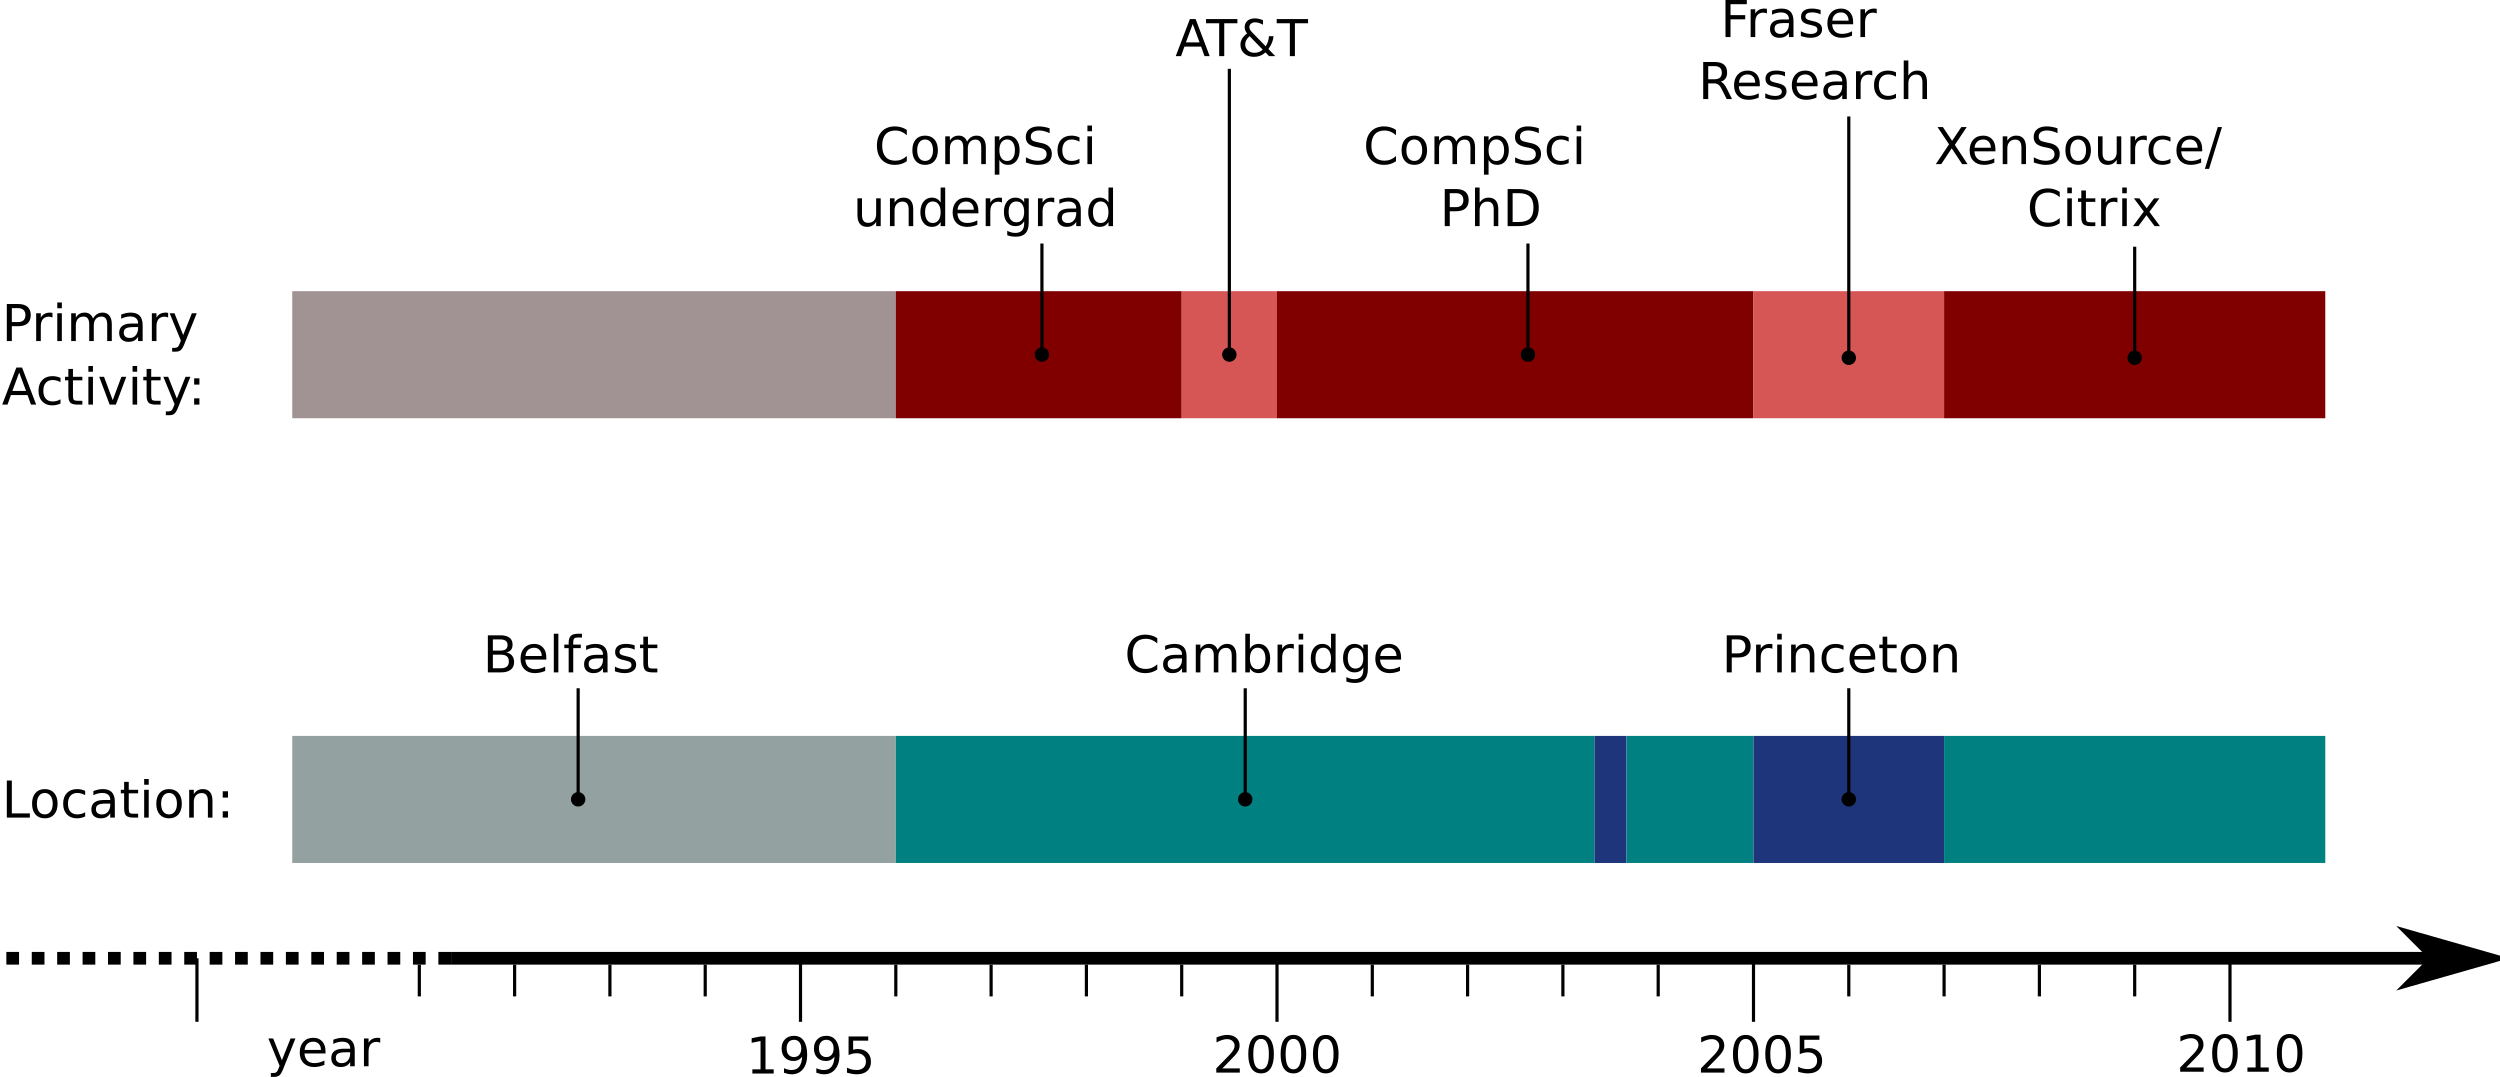
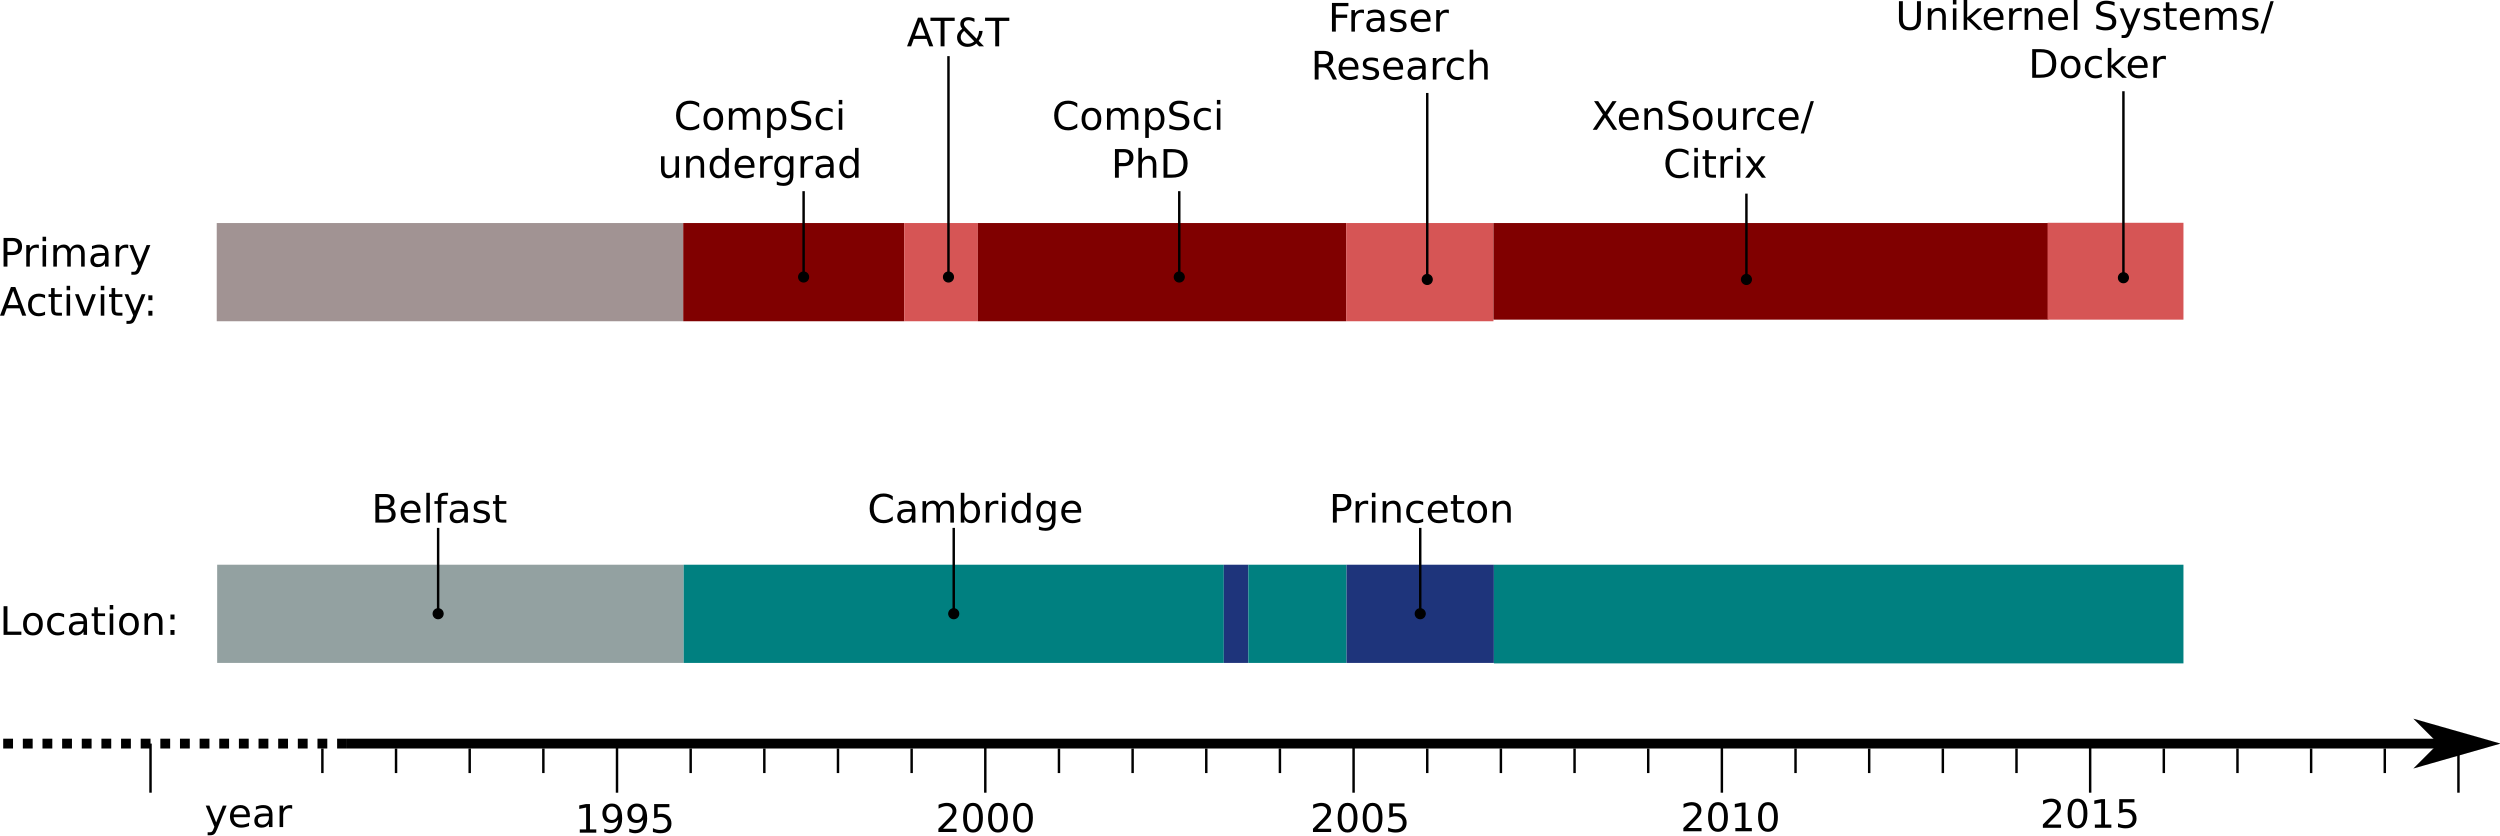
- <svg xmlns="http://www.w3.org/2000/svg" width="787" height="338.992" id="svg2" version="1.1">
+ <svg xmlns="http://www.w3.org/2000/svg" width="1018.229" height="340.19" id="svg2" version="1.1">
  <defs id="defs4">
    <marker orient="auto" refY="0" refX="0" id="DotM" style="overflow:visible">
      <path id="path3678" d="m -2.5,-1 c 0,2.76 -2.24,5 -5,5 -2.76,0 -5,-2.24 -5,-5 0,-2.76 2.24,-5 5,-5 2.76,0 5,2.24 5,5 z" style="fill-rule:evenodd;stroke:#000000;stroke-width:1pt;marker-start:none;marker-end:none" transform="matrix(0.4,0,0,0.4,2.96,0.4)" />
    </marker>
    <marker orient="auto" refY="0" refX="0" id="DotL" style="overflow:visible">
      <path id="path3675" d="m -2.5,-1 c 0,2.76 -2.24,5 -5,5 -2.76,0 -5,-2.24 -5,-5 0,-2.76 2.24,-5 5,-5 2.76,0 5,2.24 5,5 z" style="fill-rule:evenodd;stroke:#000000;stroke-width:1pt;marker-start:none;marker-end:none" transform="matrix(0.8,0,0,0.8,5.92,0.8)" />
    </marker>
    <marker orient="auto" refY="0" refX="0" id="Arrow1Mend" style="overflow:visible">
-       <path id="path3622" d="M 0,0 5,-5 -12.5,0 5,5 0,0 z" style="fill-rule:evenodd;stroke:#000000;stroke-width:1pt;marker-start:none" transform="matrix(-0.4,0,0,-0.4,-4,0)" />
+       <path id="path3622" d="M 0,0 5,-5 -12.5,0 5,5 0,0 Z" style="fill-rule:evenodd;stroke:#000000;stroke-width:1pt;marker-start:none" transform="matrix(-0.4,0,0,-0.4,-4,0)" />
    </marker>
    <marker orient="auto" refY="0" refX="0" id="DotM-6" style="overflow:visible">
      <path id="path3678-6" d="m -2.5,-1 c 0,2.76 -2.24,5 -5,5 -2.76,0 -5,-2.24 -5,-5 0,-2.76 2.24,-5 5,-5 2.76,0 5,2.24 5,5 z" style="fill-rule:evenodd;stroke:#000000;stroke-width:1pt;marker-start:none;marker-end:none" transform="matrix(0.4,0,0,0.4,2.96,0.4)" />
    </marker>
    <marker orient="auto" refY="0" refX="0" id="DotM-5" style="overflow:visible">
      <path id="path3678-0" d="m -2.5,-1 c 0,2.76 -2.24,5 -5,5 -2.76,0 -5,-2.24 -5,-5 0,-2.76 2.24,-5 5,-5 2.76,0 5,2.24 5,5 z" style="fill-rule:evenodd;stroke:#000000;stroke-width:1pt;marker-start:none;marker-end:none" transform="matrix(0.4,0,0,0.4,2.96,0.4)" />
    </marker>
    <marker orient="auto" refY="0" refX="0" id="DotM-1" style="overflow:visible">
      <path id="path3678-7" d="m -2.5,-1 c 0,2.76 -2.24,5 -5,5 -2.76,0 -5,-2.24 -5,-5 0,-2.76 2.24,-5 5,-5 2.76,0 5,2.24 5,5 z" style="fill-rule:evenodd;stroke:#000000;stroke-width:1pt;marker-start:none;marker-end:none" transform="matrix(0.4,0,0,0.4,2.96,0.4)" />
    </marker>
    <marker orient="auto" refY="0" refX="0" id="DotM-15" style="overflow:visible">
      <path id="path3678-9" d="m -2.5,-1 c 0,2.76 -2.24,5 -5,5 -2.76,0 -5,-2.24 -5,-5 0,-2.76 2.24,-5 5,-5 2.76,0 5,2.24 5,5 z" style="fill-rule:evenodd;stroke:#000000;stroke-width:1pt;marker-start:none;marker-end:none" transform="matrix(0.4,0,0,0.4,2.96,0.4)" />
    </marker>
    <marker orient="auto" refY="0" refX="0" id="DotM-7" style="overflow:visible">
      <path id="path3678-67" d="m -2.5,-1 c 0,2.76 -2.24,5 -5,5 -2.76,0 -5,-2.24 -5,-5 0,-2.76 2.24,-5 5,-5 2.76,0 5,2.24 5,5 z" style="fill-rule:evenodd;stroke:#000000;stroke-width:1pt;marker-start:none;marker-end:none" transform="matrix(0.4,0,0,0.4,2.96,0.4)" />
    </marker>
    <marker orient="auto" refY="0" refX="0" id="DotM-56" style="overflow:visible">
      <path id="path3678-3" d="m -2.5,-1 c 0,2.76 -2.24,5 -5,5 -2.76,0 -5,-2.24 -5,-5 0,-2.76 2.24,-5 5,-5 2.76,0 5,2.24 5,5 z" style="fill-rule:evenodd;stroke:#000000;stroke-width:1pt;marker-start:none;marker-end:none" transform="matrix(0.4,0,0,0.4,2.96,0.4)" />
    </marker>
    <marker orient="auto" refY="0" refX="0" id="DotM-8" style="overflow:visible">
      <path id="path3678-1" d="m -2.5,-1 c 0,2.76 -2.24,5 -5,5 -2.76,0 -5,-2.24 -5,-5 0,-2.76 2.24,-5 5,-5 2.76,0 5,2.24 5,5 z" style="fill-rule:evenodd;stroke:#000000;stroke-width:1pt;marker-start:none;marker-end:none" transform="matrix(0.4,0,0,0.4,2.96,0.4)" />
    </marker>
    <marker orient="auto" refY="0" refX="0" id="DotM-3" style="overflow:visible">
      <path id="path3678-90" d="m -2.5,-1 c 0,2.76 -2.24,5 -5,5 -2.76,0 -5,-2.24 -5,-5 0,-2.76 2.24,-5 5,-5 2.76,0 5,2.24 5,5 z" style="fill-rule:evenodd;stroke:#000000;stroke-width:1pt;marker-start:none;marker-end:none" transform="matrix(0.4,0,0,0.4,2.96,0.4)" />
    </marker>
+     <marker orient="auto" refY="0" refX="0" id="DotM-82" style="overflow:visible">
+       <path id="path3678-69" d="m -2.5,-1 c 0,2.76 -2.24,5 -5,5 -2.76,0 -5,-2.24 -5,-5 0,-2.76 2.24,-5 5,-5 2.76,0 5,2.24 5,5 z" style="fill-rule:evenodd;stroke:#000000;stroke-width:1pt;marker-start:none;marker-end:none" transform="matrix(0.4,0,0,0.4,2.96,0.4)" />
+     </marker>
  </defs>
-   <g id="layer1" transform="translate(62,-50.69812)">
-     <text xml:space="preserve" style="font-size:16px;font-style:normal;font-variant:normal;font-weight:normal;font-stretch:normal;text-align:start;line-height:122%;writing-mode:lr-tb;text-anchor:start;fill:#000000;fill-opacity:1;stroke:none;font-family:DejaVu Sans;-inkscape-font-specification:DejaVu Sans" x="480" y="262.362" id="text2826">
+   <g id="layer1" transform="translate(61.30357,-49.50035)">
+     <text xml:space="preserve" style="font-style:normal;font-variant:normal;font-weight:normal;font-stretch:normal;font-size:16px;line-height:122%;font-family:'DejaVu Sans';-inkscape-font-specification:'DejaVu Sans';text-align:start;writing-mode:lr-tb;text-anchor:start;fill:#000000;fill-opacity:1;stroke:none" x="480" y="262.362" id="text2826">
      <tspan id="tspan2828" x="480" y="262.362">Princeton</tspan>
    </text>
-     <rect style="fill:#93a1a1;fill-opacity:1;stroke:none" id="rect2834" width="190" height="40" x="30" y="282.362" />
-     <text xml:space="preserve" style="font-size:16px;font-style:normal;font-variant:normal;font-weight:normal;font-stretch:normal;text-align:start;line-height:122%;writing-mode:lr-tb;text-anchor:start;fill:#010101;fill-opacity:1;stroke:none;font-family:DejaVu Sans;-inkscape-font-specification:DejaVu Sans" x="90" y="262.362" id="text2818">
+     <rect style="fill:#93a1a1;fill-opacity:1;stroke:none" id="rect2834" width="190" height="40" x="27.143" y="279.505" />
+     <text xml:space="preserve" style="font-style:normal;font-variant:normal;font-weight:normal;font-stretch:normal;font-size:16px;line-height:122%;font-family:'DejaVu Sans';-inkscape-font-specification:'DejaVu Sans';text-align:start;writing-mode:lr-tb;text-anchor:start;fill:#010101;fill-opacity:1;stroke:none" x="90" y="262.362" id="text2818">
      <tspan id="tspan2820" x="90" y="262.362">Belfast</tspan>
    </text>
-     <path style="fill:none;stroke:#000000;stroke-width:4;stroke-linecap:butt;stroke-linejoin:miter;stroke-miterlimit:4;stroke-opacity:1;stroke-dasharray:none;marker-end:url(#Arrow1Mend)" d="m 80,352.362 640,0" id="path3608" />
+     <path style="fill:none;stroke:#000000;stroke-width:4;stroke-linecap:butt;stroke-linejoin:miter;stroke-miterlimit:4;stroke-dasharray:none;stroke-opacity:1;marker-end:url(#Arrow1Mend)" d="m 80,352.362 869.286,0" id="path3608" />
    <path style="fill:none;stroke:#000000;stroke-width:1px;stroke-linecap:butt;stroke-linejoin:miter;stroke-opacity:1" d="m 640,352.362 0,20" id="path4058" />
    <path style="fill:none;stroke:#000000;stroke-width:1px;stroke-linecap:butt;stroke-linejoin:miter;stroke-opacity:1" d="m 490,352.362 0,20" id="path4058-1" />
-     <text xml:space="preserve" style="font-size:16px;font-style:normal;font-variant:normal;font-weight:normal;font-stretch:normal;text-align:start;line-height:122%;writing-mode:lr-tb;text-anchor:start;fill:#000000;fill-opacity:1;stroke:none;font-family:DejaVu Sans;-inkscape-font-specification:DejaVu Sans" x="623.143" y="388.076" id="text4082">
+     <text xml:space="preserve" style="font-style:normal;font-variant:normal;font-weight:normal;font-stretch:normal;font-size:16px;line-height:122%;font-family:'DejaVu Sans';-inkscape-font-specification:'DejaVu Sans';text-align:start;writing-mode:lr-tb;text-anchor:start;fill:#000000;fill-opacity:1;stroke:none" x="623.143" y="388.076" id="text4082">
      <tspan id="tspan4084" x="623.143" y="388.076">2010</tspan>
    </text>
-     <text xml:space="preserve" style="font-size:16px;font-style:normal;font-variant:normal;font-weight:normal;font-stretch:normal;text-align:start;line-height:122%;writing-mode:lr-tb;text-anchor:start;fill:#000000;fill-opacity:1;stroke:none;font-family:DejaVu Sans;-inkscape-font-specification:DejaVu Sans" x="472.286" y="388.362" id="text4086">
+     <text xml:space="preserve" style="font-style:normal;font-variant:normal;font-weight:normal;font-stretch:normal;font-size:16px;line-height:122%;font-family:'DejaVu Sans';-inkscape-font-specification:'DejaVu Sans';text-align:start;writing-mode:lr-tb;text-anchor:start;fill:#000000;fill-opacity:1;stroke:none" x="472.286" y="388.362" id="text4086">
      <tspan id="tspan4088" x="472.286" y="388.362">2005</tspan>
    </text>
-     <text xml:space="preserve" style="font-size:16px;font-style:normal;font-variant:normal;font-weight:normal;font-stretch:normal;text-align:start;line-height:122%;writing-mode:lr-tb;text-anchor:start;fill:#000000;fill-opacity:1;stroke:none;font-family:DejaVu Sans;-inkscape-font-specification:DejaVu Sans" x="319.714" y="388.362" id="text4090">
+     <text xml:space="preserve" style="font-style:normal;font-variant:normal;font-weight:normal;font-stretch:normal;font-size:16px;line-height:122%;font-family:'DejaVu Sans';-inkscape-font-specification:'DejaVu Sans';text-align:start;writing-mode:lr-tb;text-anchor:start;fill:#000000;fill-opacity:1;stroke:none" x="319.714" y="388.362" id="text4090">
      <tspan id="tspan4092" x="319.714" y="388.362">2000</tspan>
    </text>
-     <text xml:space="preserve" style="font-size:16px;font-style:normal;font-variant:normal;font-weight:normal;font-stretch:normal;text-align:start;line-height:122%;writing-mode:lr-tb;text-anchor:start;fill:#000000;fill-opacity:1;stroke:none;font-family:DejaVu Sans;-inkscape-font-specification:DejaVu Sans" x="172.857" y="388.648" id="text4094">
+     <text xml:space="preserve" style="font-style:normal;font-variant:normal;font-weight:normal;font-stretch:normal;font-size:16px;line-height:122%;font-family:'DejaVu Sans';-inkscape-font-specification:'DejaVu Sans';text-align:start;writing-mode:lr-tb;text-anchor:start;fill:#000000;fill-opacity:1;stroke:none" x="172.857" y="388.648" id="text4094">
      <tspan id="tspan4096" x="172.857" y="388.648">1995</tspan>
    </text>
-     <path style="fill:none;stroke:#000000;stroke-width:4;stroke-linecap:butt;stroke-linejoin:miter;stroke-miterlimit:4;stroke-opacity:1;stroke-dasharray:4, 4;stroke-dashoffset:0" d="m 80,352.362 -140,0" id="path4098" />
-     <text xml:space="preserve" style="font-size:16px;font-style:normal;font-variant:normal;font-weight:normal;font-stretch:normal;text-align:start;line-height:122%;writing-mode:lr-tb;text-anchor:start;fill:#000000;fill-opacity:1;stroke:none;font-family:DejaVu Sans;-inkscape-font-specification:DejaVu Sans" x="-61.429" y="308.076" id="text4100">
+     <path style="fill:none;stroke:#000000;stroke-width:4;stroke-linecap:butt;stroke-linejoin:miter;stroke-miterlimit:4;stroke-dasharray:4, 4;stroke-dashoffset:0;stroke-opacity:1" d="m 80,352.362 -140,0" id="path4098" />
+     <text xml:space="preserve" style="font-style:normal;font-variant:normal;font-weight:normal;font-stretch:normal;font-size:16px;line-height:122%;font-family:'DejaVu Sans';-inkscape-font-specification:'DejaVu Sans';text-align:start;writing-mode:lr-tb;text-anchor:start;fill:#000000;fill-opacity:1;stroke:none" x="-61.429" y="308.076" id="text4100">
      <tspan id="tspan4102" x="-61.429" y="308.076">Location:</tspan>
    </text>
    <path style="fill:none;stroke:#000000;stroke-width:1px;stroke-linecap:butt;stroke-linejoin:miter;stroke-opacity:1" d="m 340,352.362 0,20" id="path4058-1-0" />
    <path style="fill:none;stroke:#000000;stroke-width:1px;stroke-linecap:butt;stroke-linejoin:miter;stroke-opacity:1" d="m 190,352.362 0,20" id="path4058-1-3" />
    <path style="fill:none;stroke:#000000;stroke-width:1px;stroke-linecap:butt;stroke-linejoin:miter;stroke-opacity:1" d="m 0,352.362 0,20" id="path4058-1-06" />
-     <rect style="fill:#008080;fill-opacity:1;stroke:none" id="rect2834-1" width="220" height="40" x="220" y="282.362" />
-     <text xml:space="preserve" style="font-size:16px;font-style:normal;font-variant:normal;font-weight:normal;font-stretch:normal;text-align:start;line-height:122%;writing-mode:lr-tb;text-anchor:start;fill:#000000;fill-opacity:1;stroke:none;font-family:DejaVu Sans;-inkscape-font-specification:DejaVu Sans" x="292" y="262.362" id="text2822">
+     <rect style="fill:#008080;fill-opacity:1;stroke:none" id="rect2834-1" width="220" height="40" x="217.143" y="279.505" />
+     <text xml:space="preserve" style="font-style:normal;font-variant:normal;font-weight:normal;font-stretch:normal;font-size:16px;line-height:122%;font-family:'DejaVu Sans';-inkscape-font-specification:'DejaVu Sans';text-align:start;writing-mode:lr-tb;text-anchor:start;fill:#000000;fill-opacity:1;stroke:none" x="292" y="262.362" id="text2822">
      <tspan id="tspan2824" x="292" y="262.362">Cambridge</tspan>
    </text>
    <path style="fill:none;stroke:#000000;stroke-width:1px;stroke-linecap:butt;stroke-linejoin:miter;stroke-opacity:1" d="m 370,364.362 0,-10" id="path4058-1-0-5" />
    <path style="fill:none;stroke:#000000;stroke-width:1px;stroke-linecap:butt;stroke-linejoin:miter;stroke-opacity:1" d="m 400,364.362 0,-10" id="path4058-1-0-5-5" />
    <path style="fill:none;stroke:#000000;stroke-width:1px;stroke-linecap:butt;stroke-linejoin:miter;stroke-opacity:1" d="m 430,364.362 0,-10" id="path4058-1-0-5-7" />
    <path style="fill:none;stroke:#000000;stroke-width:1px;stroke-linecap:butt;stroke-linejoin:miter;stroke-opacity:1" d="m 460,364.362 0,-10" id="path4058-1-0-5-56" />
-     <rect style="fill:#1e347b;fill-opacity:1;stroke:none" id="rect2834-9" width="10" height="40" x="440" y="282.362" />
-     <rect style="fill:#008080;fill-opacity:1;stroke:none" id="rect2834-1-3" width="40" height="40" x="450" y="282.362" />
-     <rect style="fill:#1e347b;fill-opacity:1;stroke:none" id="rect2834-9-7" width="60" height="40" x="490" y="282.362" />
+     <rect style="fill:#1e347b;fill-opacity:1;stroke:none" id="rect2834-9" width="10" height="40" x="437.143" y="279.505" />
+     <rect style="fill:#008080;fill-opacity:1;stroke:none" id="rect2834-1-3" width="40" height="40" x="447.143" y="279.505" />
+     <rect style="fill:#1e347b;fill-opacity:1;stroke:none" id="rect2834-9-7" width="60" height="40" x="487.143" y="279.505" />
    <path style="fill:none;stroke:#000000;stroke-width:1px;stroke-linecap:butt;stroke-linejoin:miter;stroke-opacity:1" d="m 520,364.362 0,-10" id="path4058-1-0-5-4" />
    <path style="fill:none;stroke:#000000;stroke-width:1px;stroke-linecap:butt;stroke-linejoin:miter;stroke-opacity:1" d="m 550,364.362 0,-10" id="path4058-1-0-5-5-5" />
    <path style="fill:none;stroke:#000000;stroke-width:1px;stroke-linecap:butt;stroke-linejoin:miter;stroke-opacity:1" d="m 580,364.362 0,-10" id="path4058-1-0-5-7-2" />
    <path style="fill:none;stroke:#000000;stroke-width:1px;stroke-linecap:butt;stroke-linejoin:miter;stroke-opacity:1" d="m 610,364.362 0,-10" id="path4058-1-0-5-56-5" />
-     <rect style="fill:#008080;fill-opacity:1;stroke:none" id="rect2834-1-4" width="120" height="40" x="550" y="282.362" />
+     <rect style="fill:#008080;fill-opacity:1;stroke:none" id="rect2834-1-4" width="280.857" height="40.185" x="547.143" y="279.505" />
    <path style="fill:none;stroke:#000000;stroke-width:1px;stroke-linecap:butt;stroke-linejoin:miter;stroke-opacity:1" d="m 220,364.362 0,-10" id="path4058-1-0-5-74" />
    <path style="fill:none;stroke:#000000;stroke-width:1px;stroke-linecap:butt;stroke-linejoin:miter;stroke-opacity:1" d="m 250,364.362 0,-10" id="path4058-1-0-5-5-4" />
    <path style="fill:none;stroke:#000000;stroke-width:1px;stroke-linecap:butt;stroke-linejoin:miter;stroke-opacity:1" d="m 280,364.362 0,-10" id="path4058-1-0-5-7-3" />
    <path style="fill:none;stroke:#000000;stroke-width:1px;stroke-linecap:butt;stroke-linejoin:miter;stroke-opacity:1" d="m 310,364.362 0,-10" id="path4058-1-0-5-56-0" />
    <path style="fill:none;stroke:#000000;stroke-width:1px;stroke-linecap:butt;stroke-linejoin:miter;stroke-opacity:1" d="m 70,364.362 0,-10" id="path4058-1-0-5-8" />
    <path style="fill:none;stroke:#000000;stroke-width:1px;stroke-linecap:butt;stroke-linejoin:miter;stroke-opacity:1" d="m 100,364.362 0,-10" id="path4058-1-0-5-5-6" />
    <path style="fill:none;stroke:#000000;stroke-width:1px;stroke-linecap:butt;stroke-linejoin:miter;stroke-opacity:1" d="m 130,364.362 0,-10" id="path4058-1-0-5-7-8" />
    <path style="fill:none;stroke:#000000;stroke-width:1px;stroke-linecap:butt;stroke-linejoin:miter;stroke-opacity:1" d="m 160,364.362 0,-10" id="path4058-1-0-5-56-8" />
-     <rect style="fill:#a19393;fill-opacity:1;stroke:none" id="rect2834-4" width="190" height="40" x="30" y="142.362" />
-     <rect style="fill:#800000;fill-opacity:1;stroke:none" id="rect2834-1-31" width="90" height="40" x="220" y="142.362" />
-     <rect style="fill:#d65555;fill-opacity:1;stroke:none" id="rect2834-9-7-4" width="30" height="40" x="310" y="142.362" />
-     <rect style="fill:#800000;fill-opacity:1;stroke:none" id="rect2834-4-0" width="150" height="40" x="340" y="142.362" />
-     <rect style="fill:#d65555;fill-opacity:1;stroke:none" id="rect2834-1-31-6" width="60" height="40" x="490" y="142.362" />
-     <rect style="fill:#800000;fill-opacity:1;stroke:none" id="rect2834-4-0-8" width="120" height="40" x="550" y="142.362" />
-     <text xml:space="preserve" style="font-size:16px;font-style:normal;font-variant:normal;font-weight:normal;font-stretch:normal;text-align:start;line-height:125%;writing-mode:lr-tb;text-anchor:start;fill:#000000;fill-opacity:1;stroke:none;font-family:DejaVu Sans;-inkscape-font-specification:DejaVu Sans" x="-61.429" y="158.076" id="text4100-9">
+     <rect style="fill:#a19393;fill-opacity:1;stroke:none" id="rect2834-4" width="190" height="40" x="26.97" y="140.342" />
+     <rect style="fill:#800000;fill-opacity:1;stroke:none" id="rect2834-1-31" width="90" height="40" x="216.97" y="140.342" />
+     <rect style="fill:#d65555;fill-opacity:1;stroke:none" id="rect2834-9-7-4" width="30" height="40" x="306.97" y="140.342" />
+     <rect style="fill:#800000;fill-opacity:1;stroke:none" id="rect2834-4-0" width="150" height="40" x="336.97" y="140.342" />
+     <rect style="fill:#d65555;fill-opacity:1;stroke:none" id="rect2834-1-31-6" width="60" height="40" x="486.97" y="140.342" />
+     <rect style="fill:#800000;fill-opacity:1;stroke:none" id="rect2834-4-0-8" width="226.03" height="39.348" x="546.97" y="140.342" />
+     <text xml:space="preserve" style="font-style:normal;font-variant:normal;font-weight:normal;font-stretch:normal;font-size:16px;line-height:125%;font-family:'DejaVu Sans';-inkscape-font-specification:'DejaVu Sans';text-align:start;writing-mode:lr-tb;text-anchor:start;fill:#000000;fill-opacity:1;stroke:none" x="-61.429" y="158.076" id="text4100-9">
      <tspan id="tspan4102-2" x="-61.429" y="158.076">Primary</tspan>
      <tspan x="-61.429" y="178.076" id="tspan4584">Activity:</tspan>
    </text>
-     <path style="fill:none;stroke:#000000;stroke-width:1px;stroke-linecap:butt;stroke-linejoin:miter;stroke-opacity:1;marker-end:url(#DotM)" d="m 120,267.362 0,35" id="path4586" />
-     <path style="fill:none;stroke:#000000;stroke-width:1px;stroke-linecap:butt;stroke-linejoin:miter;stroke-opacity:1;marker-end:url(#DotM)" d="m 330,267.362 0,35" id="path4586-4" />
-     <path style="fill:none;stroke:#000000;stroke-width:1px;stroke-linecap:butt;stroke-linejoin:miter;stroke-opacity:1;marker-end:url(#DotM)" d="m 520,267.362 0,35" id="path4586-48" />
-     <text xml:space="preserve" style="font-size:24px;font-style:normal;font-weight:normal;fill:#000000;fill-opacity:1;stroke:none;font-family:DejaVu Sans Mono;-inkscape-font-specification:DejaVu Sans Mono" x="242.437" y="88.677" id="text5020">
+     <path style="fill:none;stroke:#000000;stroke-width:1px;stroke-linecap:butt;stroke-linejoin:miter;stroke-opacity:1;marker-end:url(#DotM)" d="m 117.143,264.505 0,35" id="path4586" />
+     <path style="fill:none;stroke:#000000;stroke-width:1px;stroke-linecap:butt;stroke-linejoin:miter;stroke-opacity:1;marker-end:url(#DotM)" d="m 327.143,264.505 0,35" id="path4586-4" />
+     <path style="fill:none;stroke:#000000;stroke-width:1px;stroke-linecap:butt;stroke-linejoin:miter;stroke-opacity:1;marker-end:url(#DotM)" d="m 517.143,264.505 0,35" id="path4586-48" />
+     <text xml:space="preserve" style="font-style:normal;font-weight:normal;font-size:24px;font-family:'DejaVu Sans Mono';-inkscape-font-specification:'DejaVu Sans Mono';fill:#000000;fill-opacity:1;stroke:none" x="242.437" y="88.677" id="text5020">
      <tspan id="tspan5022" x="242.437" y="88.677" />
    </text>
-     <text xml:space="preserve" style="font-size:16px;font-style:normal;font-variant:normal;font-weight:normal;font-stretch:normal;text-align:center;line-height:122%;writing-mode:lr-tb;text-anchor:middle;fill:#000000;fill-opacity:1;stroke:none;font-family:DejaVu Sans;-inkscape-font-specification:DejaVu Sans" x="266" y="102.362" id="text2822-7">
+     <text xml:space="preserve" style="font-style:normal;font-variant:normal;font-weight:normal;font-stretch:normal;font-size:16px;line-height:122%;font-family:'DejaVu Sans';-inkscape-font-specification:'DejaVu Sans';text-align:center;writing-mode:lr-tb;text-anchor:middle;fill:#000000;fill-opacity:1;stroke:none" x="266" y="102.362" id="text2822-7">
      <tspan x="266" y="102.362" id="tspan5077">CompSci</tspan>
      <tspan x="266" y="121.882" id="tspan5118">undergrad</tspan>
      <tspan x="266" y="141.402" id="tspan5049" />
    </text>
-     <text xml:space="preserve" style="font-size:16px;font-style:normal;font-variant:normal;font-weight:normal;font-stretch:normal;text-align:start;line-height:122%;writing-mode:lr-tb;text-anchor:start;fill:#000000;fill-opacity:1;stroke:none;font-family:DejaVu Sans;-inkscape-font-specification:DejaVu Sans" x="308" y="68.362" id="text2822-6">
+     <text xml:space="preserve" style="font-style:normal;font-variant:normal;font-weight:normal;font-stretch:normal;font-size:16px;line-height:122%;font-family:'DejaVu Sans';-inkscape-font-specification:'DejaVu Sans';text-align:start;writing-mode:lr-tb;text-anchor:start;fill:#000000;fill-opacity:1;stroke:none" x="308" y="68.362" id="text2822-6">
      <tspan x="308" y="68.362" id="tspan5062">AT&amp;T</tspan>
    </text>
-     <text xml:space="preserve" style="font-size:16px;font-style:normal;font-variant:normal;font-weight:normal;font-stretch:normal;text-align:center;line-height:122%;writing-mode:lr-tb;text-anchor:middle;fill:#000000;fill-opacity:1;stroke:none;font-family:DejaVu Sans;-inkscape-font-specification:DejaVu Sans" x="420" y="102.362" id="text2822-61">
+     <text xml:space="preserve" style="font-style:normal;font-variant:normal;font-weight:normal;font-stretch:normal;font-size:16px;line-height:122%;font-family:'DejaVu Sans';-inkscape-font-specification:'DejaVu Sans';text-align:center;writing-mode:lr-tb;text-anchor:middle;fill:#000000;fill-opacity:1;stroke:none" x="420" y="102.362" id="text2822-61">
      <tspan x="420" y="102.362" id="tspan5075">CompSci</tspan>
      <tspan x="420" y="121.882" id="tspan5116">PhD</tspan>
    </text>
-     <text xml:space="preserve" style="font-size:16px;font-style:normal;font-variant:normal;font-weight:normal;font-stretch:normal;text-align:center;line-height:122%;writing-mode:lr-tb;text-anchor:middle;fill:#000000;fill-opacity:1;stroke:none;font-family:DejaVu Sans;-inkscape-font-specification:DejaVu Sans" x="522" y="62.362" id="text2822-61-9">
+     <text xml:space="preserve" style="font-style:normal;font-variant:normal;font-weight:normal;font-stretch:normal;font-size:16px;line-height:122%;font-family:'DejaVu Sans';-inkscape-font-specification:'DejaVu Sans';text-align:center;writing-mode:lr-tb;text-anchor:middle;fill:#000000;fill-opacity:1;stroke:none" x="522" y="62.362" id="text2822-61-9">
      <tspan x="522" y="62.362" id="tspan5110">Fraser</tspan>
      <tspan x="522" y="81.882" id="tspan5114">Research</tspan>
    </text>
-     <text xml:space="preserve" style="font-size:16px;font-style:normal;font-variant:normal;font-weight:normal;font-stretch:normal;text-align:center;line-height:122%;writing-mode:lr-tb;text-anchor:middle;fill:#000000;fill-opacity:1;stroke:none;font-family:DejaVu Sans;-inkscape-font-specification:DejaVu Sans" x="610" y="102.362" id="text2822-61-0">
-       <tspan x="610" y="102.362" id="tspan5075-9">XenSource/</tspan>
-       <tspan x="610" y="121.882" id="tspan5131">Citrix</tspan>
+     <text xml:space="preserve" style="font-style:normal;font-variant:normal;font-weight:normal;font-stretch:normal;font-size:16px;line-height:122%;font-family:'DejaVu Sans';-inkscape-font-specification:'DejaVu Sans';text-align:center;writing-mode:lr-tb;text-anchor:middle;fill:#000000;fill-opacity:1;stroke:none" x="650" y="102.362" id="text2822-61-0">
+       <tspan x="650" y="102.362" id="tspan5075-9">XenSource/</tspan>
+       <tspan x="650" y="121.882" id="tspan5131">Citrix</tspan>
    </text>
    <path style="fill:none;stroke:#000000;stroke-width:1px;stroke-linecap:butt;stroke-linejoin:miter;stroke-opacity:1;marker-end:url(#DotM)" d="m 266,127.362 0,35" id="path4586-4-7" />
    <path style="fill:none;stroke:#000000;stroke-width:1px;stroke-linecap:butt;stroke-linejoin:miter;stroke-opacity:1;marker-end:url(#DotM)" d="m 419,127.362 0,35" id="path4586-4-7-3" />
-     <path style="fill:none;stroke:#000000;stroke-width:1px;stroke-linecap:butt;stroke-linejoin:miter;stroke-opacity:1;marker-end:url(#DotM)" d="m 610,128.362 0,35" id="path4586-4-7-9" />
+     <path style="fill:none;stroke:#000000;stroke-width:1px;stroke-linecap:butt;stroke-linejoin:miter;stroke-opacity:1;marker-end:url(#DotM)" d="m 650,128.362 0,35" id="path4586-4-7-9" />
    <path style="fill:none;stroke:#000000;stroke-width:1px;stroke-linecap:butt;stroke-linejoin:miter;stroke-opacity:1;marker-end:url(#DotM)" d="m 520,87.362 0,76" id="path4586-4-7-2" />
    <path style="fill:none;stroke:#000000;stroke-width:1px;stroke-linecap:butt;stroke-linejoin:miter;stroke-opacity:1;marker-end:url(#DotM)" d="m 325,72.362 0,90" id="path4586-4-7-8" />
-     <text xml:space="preserve" style="font-size:16px;font-style:normal;font-variant:normal;font-weight:normal;font-stretch:normal;text-align:start;line-height:122%;writing-mode:lr-tb;text-anchor:start;fill:#000000;fill-opacity:1;stroke:none;font-family:DejaVu Sans;-inkscape-font-specification:DejaVu Sans" x="22" y="386.362" id="text2822-61-9-8-9">
+     <text xml:space="preserve" style="font-style:normal;font-variant:normal;font-weight:normal;font-stretch:normal;font-size:16px;line-height:122%;font-family:'DejaVu Sans';-inkscape-font-specification:'DejaVu Sans';text-align:start;writing-mode:lr-tb;text-anchor:start;fill:#000000;fill-opacity:1;stroke:none" x="22" y="386.362" id="text2822-61-9-8-9">
      <tspan x="22" y="386.362" id="tspan5114-0-6">year</tspan>
    </text>
+     <path style="fill:none;stroke:#000000;stroke-width:1px;stroke-linecap:butt;stroke-linejoin:miter;stroke-opacity:1" d="m 790,352.362 0,20" id="path4058-8" />
+     <path style="fill:none;stroke:#000000;stroke-width:1px;stroke-linecap:butt;stroke-linejoin:miter;stroke-opacity:1" d="m 670,364.362 0,-10" id="path4058-1-0-5-4-0" />
+     <path style="fill:none;stroke:#000000;stroke-width:1px;stroke-linecap:butt;stroke-linejoin:miter;stroke-opacity:1" d="m 700,364.362 0,-10" id="path4058-1-0-5-5-5-1" />
+     <path style="fill:none;stroke:#000000;stroke-width:1px;stroke-linecap:butt;stroke-linejoin:miter;stroke-opacity:1" d="m 730,364.362 0,-10" id="path4058-1-0-5-7-2-7" />
+     <path style="fill:none;stroke:#000000;stroke-width:1px;stroke-linecap:butt;stroke-linejoin:miter;stroke-opacity:1" d="m 760,364.362 0,-10" id="path4058-1-0-5-56-5-8" />
+     <path style="fill:none;stroke:#000000;stroke-width:1px;stroke-linecap:butt;stroke-linejoin:miter;stroke-opacity:1" d="m 940,352.362 0,20" id="path4058-2" />
+     <path style="fill:none;stroke:#000000;stroke-width:1px;stroke-linecap:butt;stroke-linejoin:miter;stroke-opacity:1" d="m 820,364.362 0,-10" id="path4058-1-0-5-4-1" />
+     <path style="fill:none;stroke:#000000;stroke-width:1px;stroke-linecap:butt;stroke-linejoin:miter;stroke-opacity:1" d="m 850,364.362 0,-10" id="path4058-1-0-5-5-5-0" />
+     <path style="fill:none;stroke:#000000;stroke-width:1px;stroke-linecap:butt;stroke-linejoin:miter;stroke-opacity:1" d="m 880,364.362 0,-10" id="path4058-1-0-5-7-2-8" />
+     <path style="fill:none;stroke:#000000;stroke-width:1px;stroke-linecap:butt;stroke-linejoin:miter;stroke-opacity:1" d="m 910,364.362 0,-10" id="path4058-1-0-5-56-5-7" />
+     <text xml:space="preserve" style="font-style:normal;font-variant:normal;font-weight:normal;font-stretch:normal;font-size:16px;line-height:122%;font-family:'DejaVu Sans';-inkscape-font-specification:'DejaVu Sans';text-align:start;writing-mode:lr-tb;text-anchor:start;fill:#000000;fill-opacity:1;stroke:none" x="769.571" y="386.648" id="text4082-7">
+       <tspan id="tspan4084-1" x="769.571" y="386.648">2015</tspan>
+     </text>
+     <rect style="fill:#d65555;fill-opacity:1;stroke:none" id="rect2834-1-31-6-2" width="55.36" height="39.45" x="772.64" y="140.24" />
+     <text xml:space="preserve" style="font-style:normal;font-variant:normal;font-weight:normal;font-stretch:normal;font-size:16px;line-height:122%;font-family:'DejaVu Sans';-inkscape-font-specification:'DejaVu Sans';text-align:center;writing-mode:lr-tb;text-anchor:middle;fill:#000000;fill-opacity:1;stroke:none" x="805.548" y="61.657" id="text2822-61-9-4">
+       <tspan x="805.548" y="61.657" id="tspan5114-9">Unikernel Systems/</tspan>
+       <tspan x="805.548" y="81.177" id="tspan3641">Docker</tspan>
+     </text>
+     <path style="fill:none;stroke:#000000;stroke-width:1px;stroke-linecap:butt;stroke-linejoin:miter;stroke-opacity:1;marker-end:url(#DotM-82)" d="m 803.548,86.657 0,76" id="path4586-4-7-2-1" />
  </g>
</svg>
